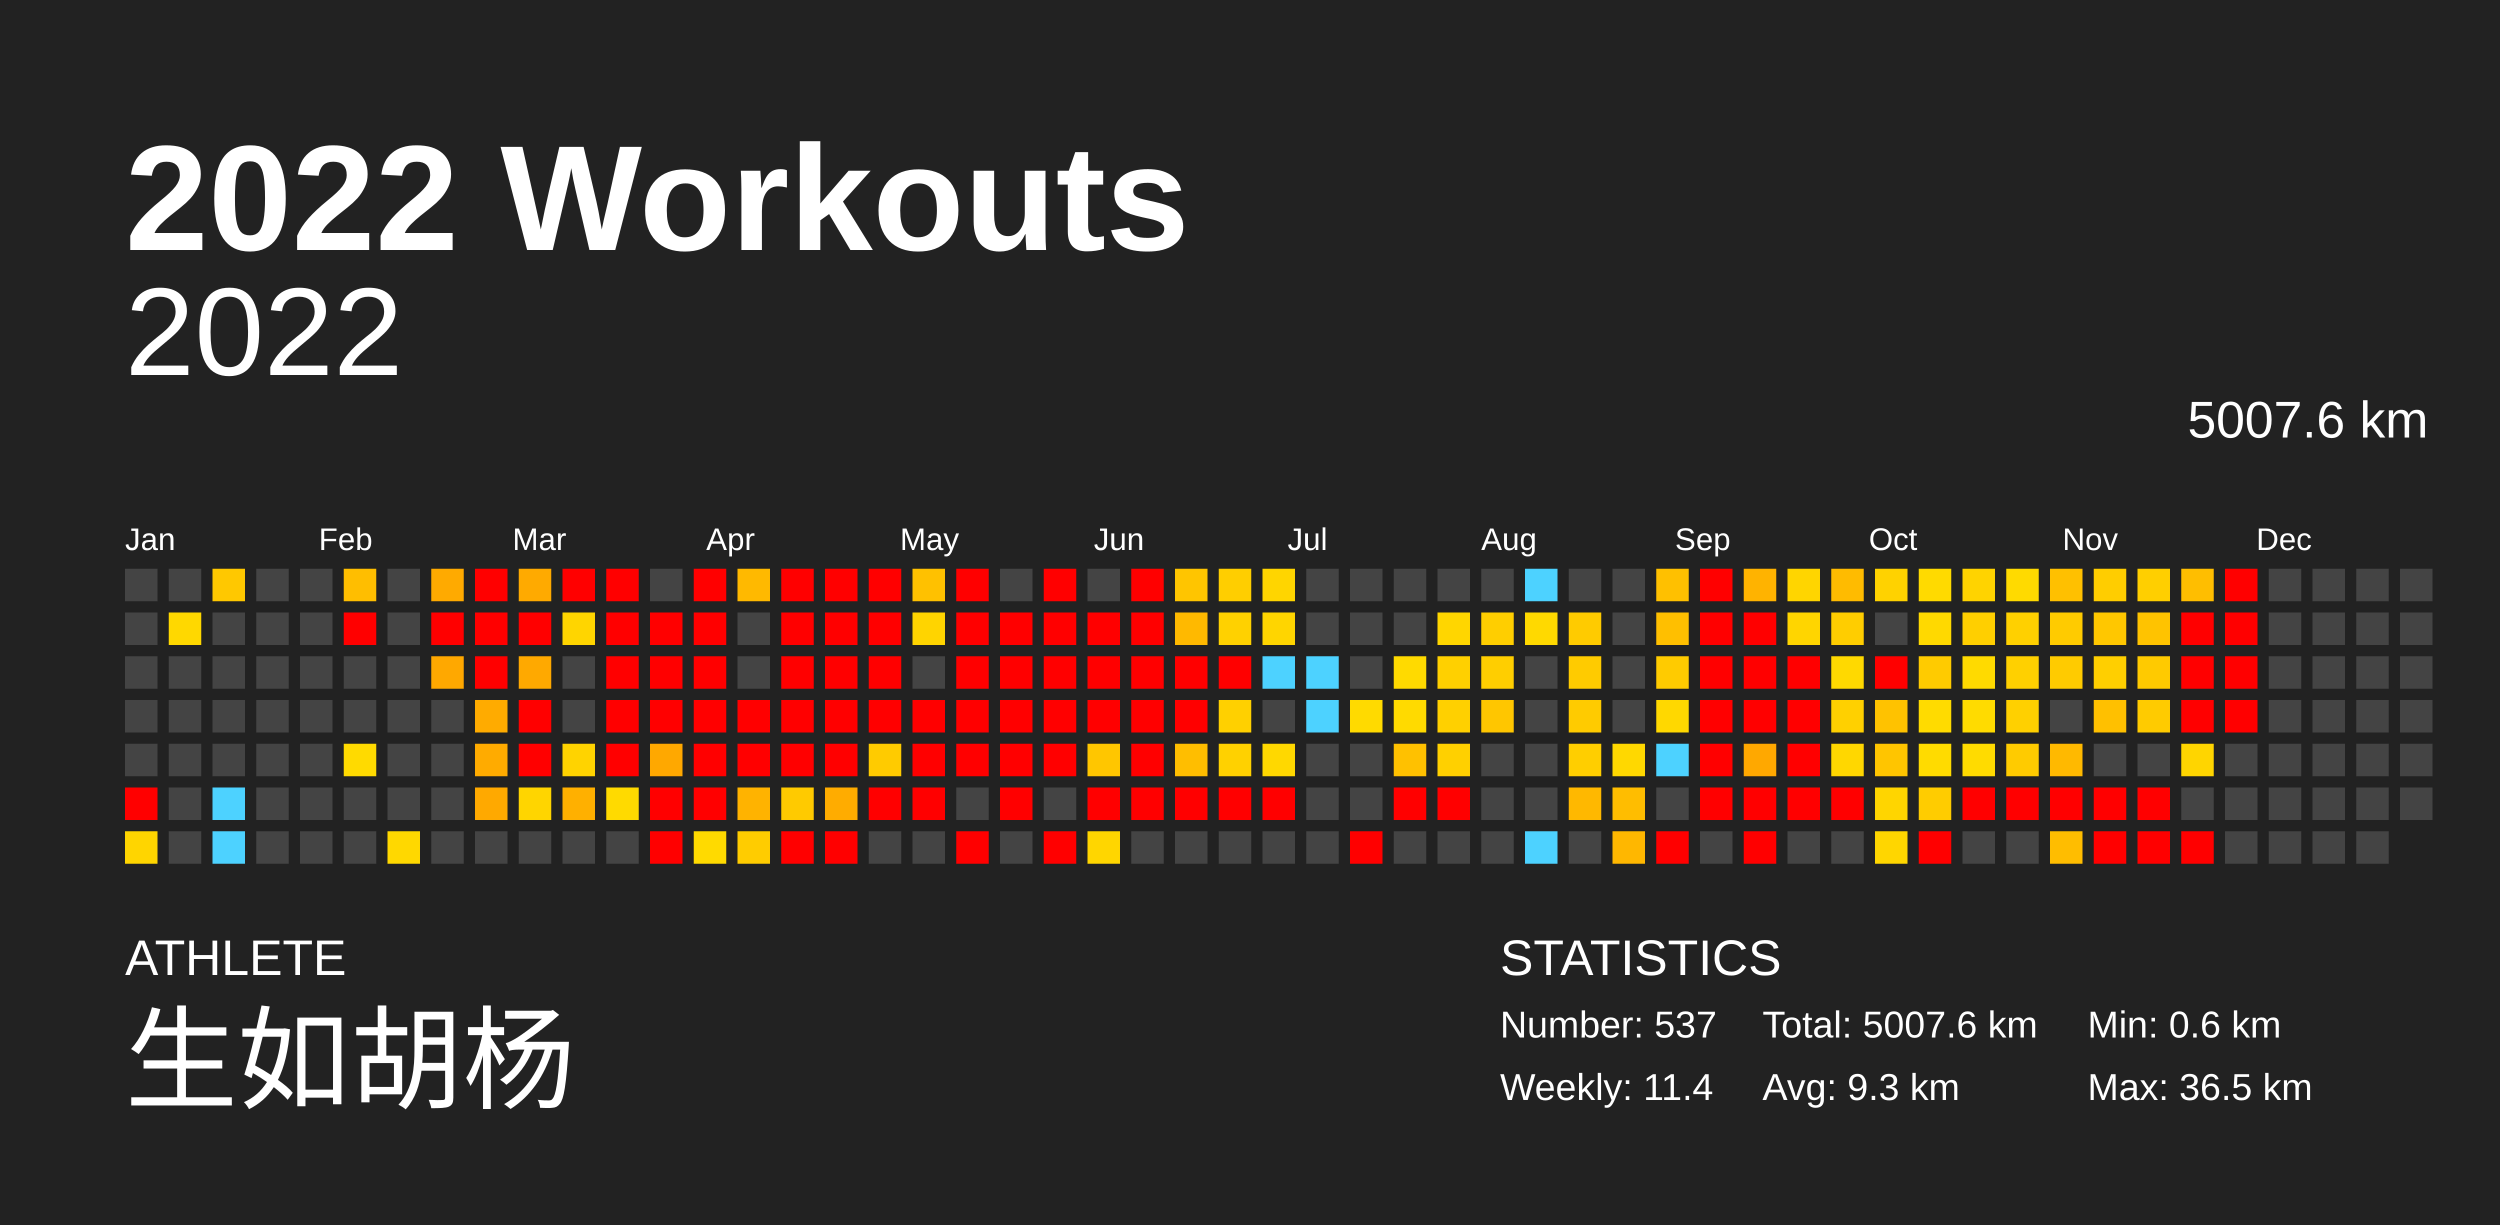
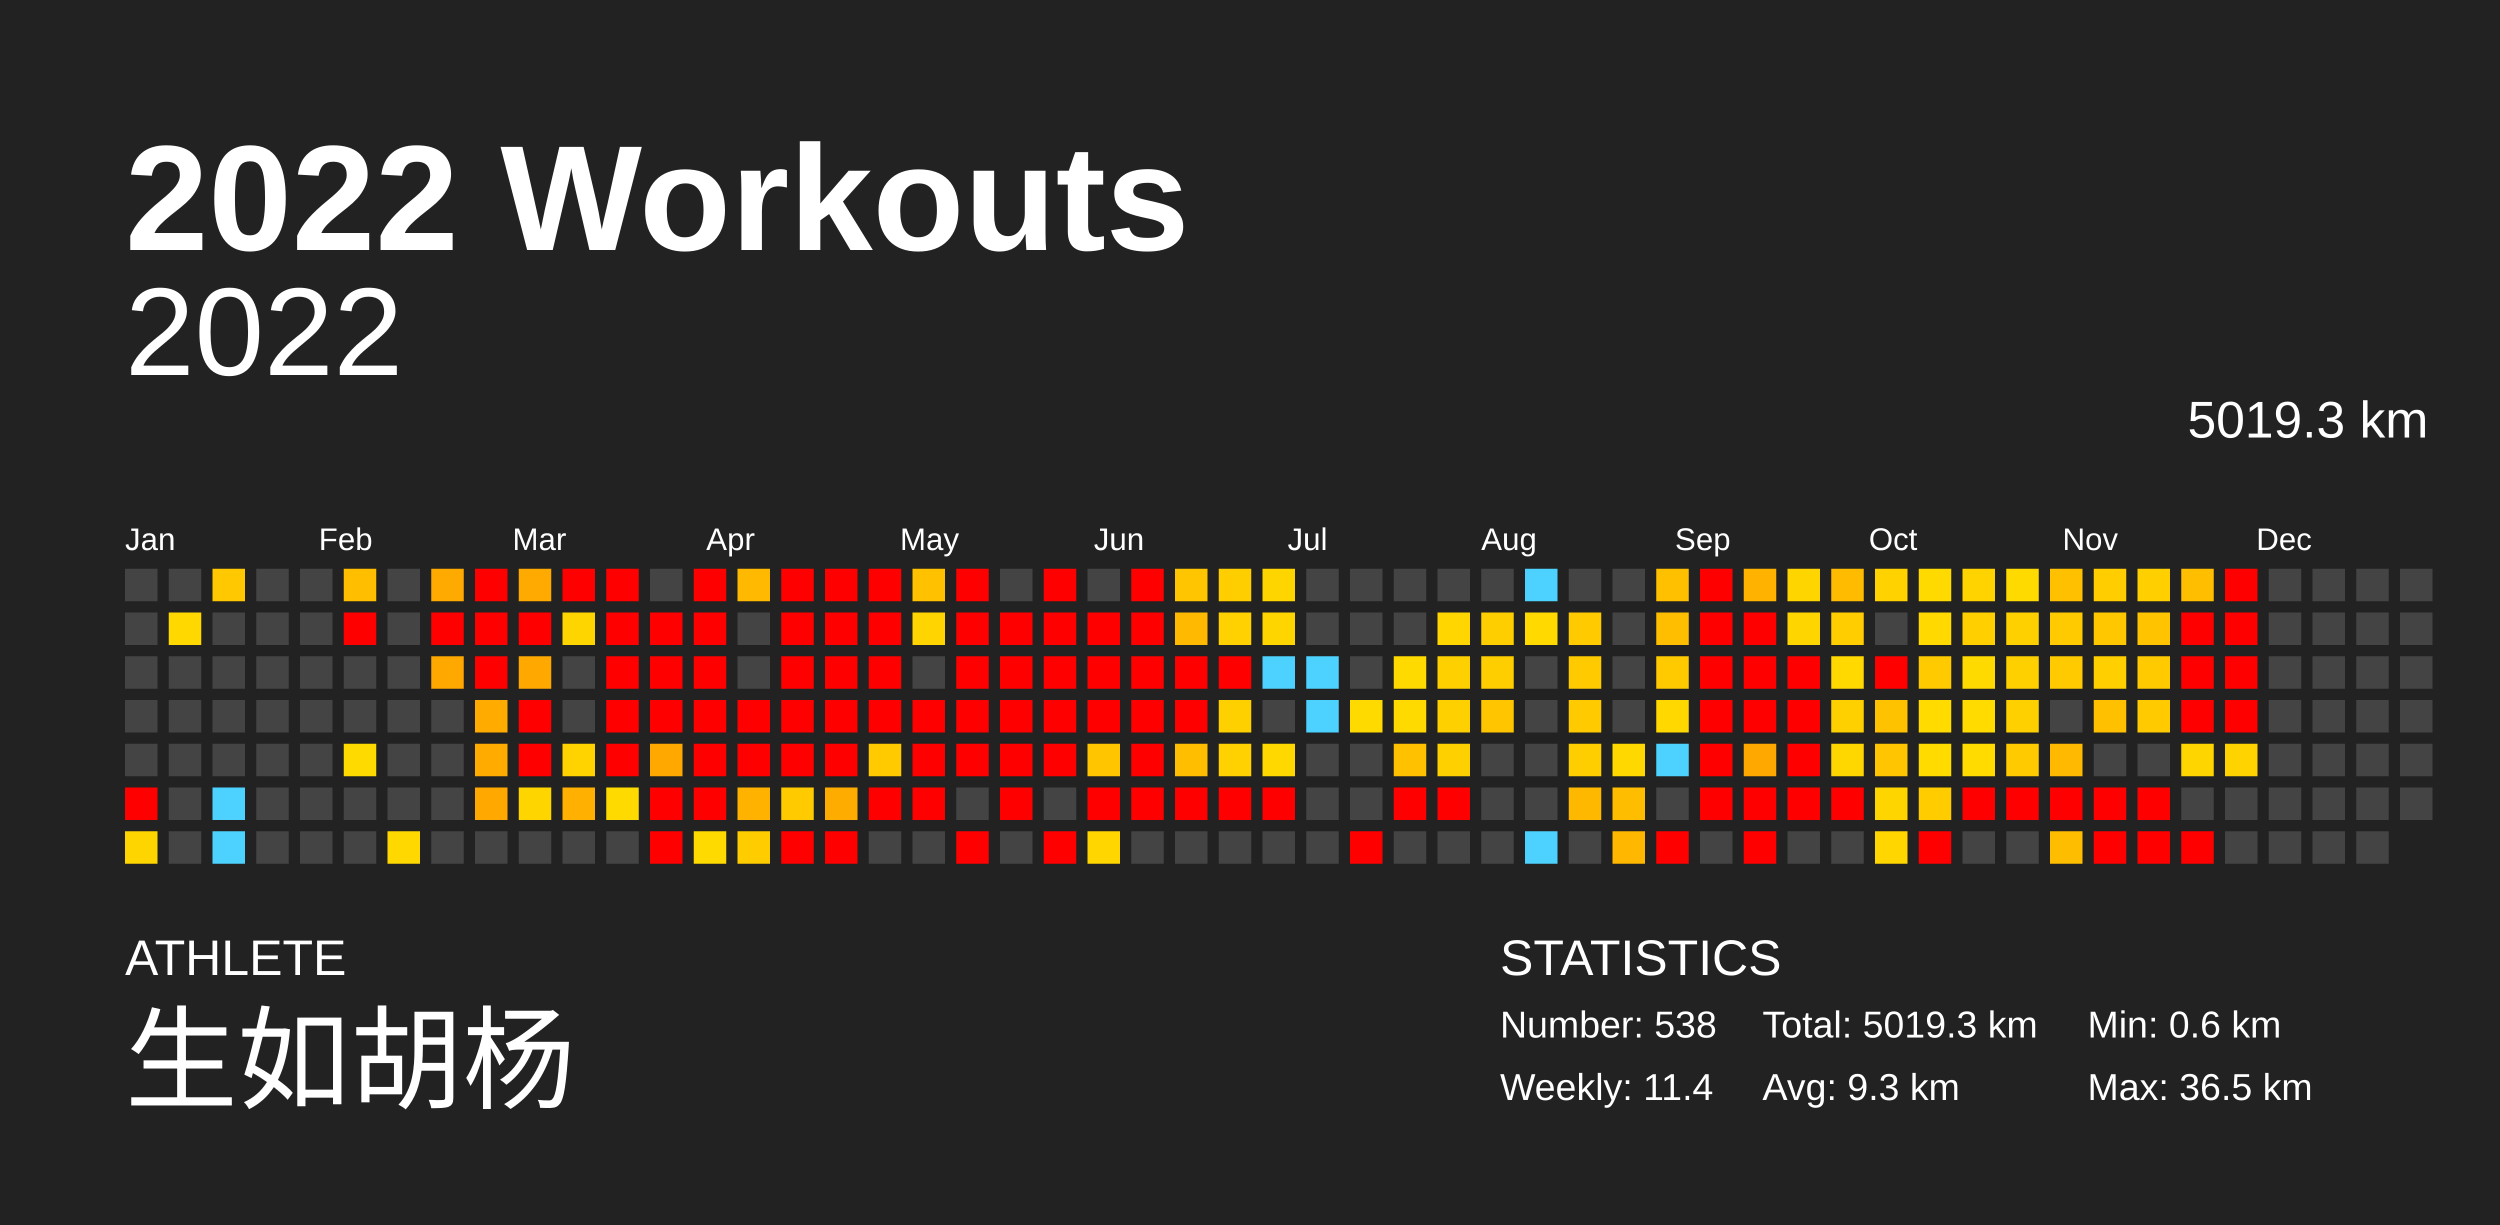
<svg xmlns="http://www.w3.org/2000/svg" baseProfile="full" height="98mm" version="1.1" viewBox="0,0,200,98" width="200mm">
  <defs />
  <rect fill="#222222" height="98" width="200" x="0" y="0" />
  <text fill="#FFFFFF" style="font-size:12px; font-family:Arial; font-weight:bold;" x="10" y="20">2022 Workouts</text>
  <text fill="#FFFFFF" style="font-size:4px; font-family:Arial" x="10" y="78">ATHLETE</text>
  <text fill="#FFFFFF" style="font-size:9px; font-family:Arial" x="10" y="88">生如胡杨</text>
  <text fill="#FFFFFF" style="font-size:4px; font-family:Arial" x="120" y="78">STATISTICS</text>
-   <text fill="#FFFFFF" style="font-size:3px; font-family:Arial" x="120" y="83">Number: 537</text>
+   <text fill="#FFFFFF" style="font-size:3px; font-family:Arial" x="120" y="83">Number: 538</text>
  <text fill="#FFFFFF" style="font-size:3px; font-family:Arial" x="120" y="88">Weekly: 11.4</text>
-   <text fill="#FFFFFF" style="font-size:3px; font-family:Arial" x="141" y="83">Total: 5007.6 km</text>
+   <text fill="#FFFFFF" style="font-size:3px; font-family:Arial" x="141" y="83">Total: 5019.3 km</text>
  <text fill="#FFFFFF" style="font-size:3px; font-family:Arial" x="141" y="88">Avg: 9.3 km</text>
  <text fill="#FFFFFF" style="font-size:3px; font-family:Arial" x="167" y="83">Min: 0.6 km</text>
  <text fill="#FFFFFF" style="font-size:3px; font-family:Arial" x="167" y="88">Max: 36.5 km</text>
  <text alignment-baseline="hanging" fill="#FFFFFF" style="font-size:10.0px; font-family:Arial;" x="10" y="30">2022</text>
-   <text alignment-baseline="hanging" fill="#FFFFFF" style="font-size:4.125px; font-family:Arial;" x="175" y="35">5007.6 km</text>
+   <text alignment-baseline="hanging" fill="#FFFFFF" style="font-size:4.125px; font-family:Arial;" x="175" y="35">5019.3 km</text>
  <text fill="#FFFFFF" style="font-size:2.5px; font-family:Arial" x="10.0" y="44">Jan</text>
  <text fill="#FFFFFF" style="font-size:2.5px; font-family:Arial" x="25.5" y="44">Feb</text>
  <text fill="#FFFFFF" style="font-size:2.5px; font-family:Arial" x="41.0" y="44">Mar</text>
  <text fill="#FFFFFF" style="font-size:2.5px; font-family:Arial" x="56.5" y="44">Apr</text>
  <text fill="#FFFFFF" style="font-size:2.5px; font-family:Arial" x="72.0" y="44">May</text>
  <text fill="#FFFFFF" style="font-size:2.5px; font-family:Arial" x="87.5" y="44">Jun</text>
  <text fill="#FFFFFF" style="font-size:2.5px; font-family:Arial" x="103.0" y="44">Jul</text>
  <text fill="#FFFFFF" style="font-size:2.5px; font-family:Arial" x="118.5" y="44">Aug</text>
  <text fill="#FFFFFF" style="font-size:2.5px; font-family:Arial" x="134.0" y="44">Sep</text>
  <text fill="#FFFFFF" style="font-size:2.5px; font-family:Arial" x="149.5" y="44">Oct</text>
  <text fill="#FFFFFF" style="font-size:2.5px; font-family:Arial" x="165.0" y="44">Nov</text>
  <text fill="#FFFFFF" style="font-size:2.5px; font-family:Arial" x="180.5" y="44">Dec</text>
  <rect fill="#444444" height="2.6" width="2.6" x="10.0" y="45.5" />
  <rect fill="#444444" height="2.6" width="2.6" x="10.0" y="49.0" />
  <rect fill="#444444" height="2.6" width="2.6" x="10.0" y="52.5" />
  <rect fill="#444444" height="2.6" width="2.6" x="10.0" y="56.0" />
  <rect fill="#444444" height="2.6" width="2.6" x="10.0" y="59.5" />
  <rect fill="red" height="2.6" width="2.6" x="10.0" y="63.0" />
  <rect fill="#ffd500" height="2.6" width="2.6" x="10.0" y="66.5" />
  <rect fill="#444444" height="2.6" width="2.6" x="13.5" y="45.5" />
  <rect fill="#ffd800" height="2.6" width="2.6" x="13.5" y="49.0" />
  <rect fill="#444444" height="2.6" width="2.6" x="13.5" y="52.5" />
  <rect fill="#444444" height="2.6" width="2.6" x="13.5" y="56.0" />
  <rect fill="#444444" height="2.6" width="2.6" x="13.5" y="59.5" />
  <rect fill="#444444" height="2.6" width="2.6" x="13.5" y="63.0" />
  <rect fill="#444444" height="2.6" width="2.6" x="13.5" y="66.5" />
  <rect fill="#ffc800" height="2.6" width="2.6" x="17.0" y="45.5" />
  <rect fill="#444444" height="2.6" width="2.6" x="17.0" y="49.0" />
  <rect fill="#444444" height="2.6" width="2.6" x="17.0" y="52.5" />
  <rect fill="#444444" height="2.6" width="2.6" x="17.0" y="56.0" />
  <rect fill="#444444" height="2.6" width="2.6" x="17.0" y="59.5" />
  <rect fill="#4dd2ff" height="2.6" width="2.6" x="17.0" y="63.0" />
  <rect fill="#4dd2ff" height="2.6" width="2.6" x="17.0" y="66.5" />
  <rect fill="#444444" height="2.6" width="2.6" x="20.5" y="45.5" />
  <rect fill="#444444" height="2.6" width="2.6" x="20.5" y="49.0" />
  <rect fill="#444444" height="2.6" width="2.6" x="20.5" y="52.5" />
  <rect fill="#444444" height="2.6" width="2.6" x="20.5" y="56.0" />
  <rect fill="#444444" height="2.6" width="2.6" x="20.5" y="59.5" />
  <rect fill="#444444" height="2.6" width="2.6" x="20.5" y="63.0" />
  <rect fill="#444444" height="2.6" width="2.6" x="20.5" y="66.5" />
  <rect fill="#444444" height="2.6" width="2.6" x="24.0" y="45.5" />
  <rect fill="#444444" height="2.6" width="2.6" x="24.0" y="49.0" />
  <rect fill="#444444" height="2.6" width="2.6" x="24.0" y="52.5" />
  <rect fill="#444444" height="2.6" width="2.6" x="24.0" y="56.0" />
  <rect fill="#444444" height="2.6" width="2.6" x="24.0" y="59.5" />
  <rect fill="#444444" height="2.6" width="2.6" x="24.0" y="63.0" />
  <rect fill="#444444" height="2.6" width="2.6" x="24.0" y="66.5" />
  <rect fill="#ffbe00" height="2.6" width="2.6" x="27.5" y="45.5" />
  <rect fill="red" height="2.6" width="2.6" x="27.5" y="49.0" />
  <rect fill="#444444" height="2.6" width="2.6" x="27.5" y="52.5" />
  <rect fill="#444444" height="2.6" width="2.6" x="27.5" y="56.0" />
  <rect fill="#ffda00" height="2.6" width="2.6" x="27.5" y="59.5" />
  <rect fill="#444444" height="2.6" width="2.6" x="27.5" y="63.0" />
  <rect fill="#444444" height="2.6" width="2.6" x="27.5" y="66.5" />
  <rect fill="#444444" height="2.6" width="2.6" x="31.0" y="45.5" />
  <rect fill="#444444" height="2.6" width="2.6" x="31.0" y="49.0" />
  <rect fill="#444444" height="2.6" width="2.6" x="31.0" y="52.5" />
  <rect fill="#444444" height="2.6" width="2.6" x="31.0" y="56.0" />
  <rect fill="#444444" height="2.6" width="2.6" x="31.0" y="59.5" />
  <rect fill="#444444" height="2.6" width="2.6" x="31.0" y="63.0" />
  <rect fill="#ffd800" height="2.6" width="2.6" x="31.0" y="66.5" />
  <rect fill="#ffaa00" height="2.6" width="2.6" x="34.5" y="45.5" />
  <rect fill="red" height="2.6" width="2.6" x="34.5" y="49.0" />
  <rect fill="#ffa800" height="2.6" width="2.6" x="34.5" y="52.5" />
  <rect fill="#444444" height="2.6" width="2.6" x="34.5" y="56.0" />
  <rect fill="#444444" height="2.6" width="2.6" x="34.5" y="59.5" />
  <rect fill="#444444" height="2.6" width="2.6" x="34.5" y="63.0" />
  <rect fill="#444444" height="2.6" width="2.6" x="34.5" y="66.5" />
  <rect fill="red" height="2.6" width="2.6" x="38.0" y="45.5" />
  <rect fill="red" height="2.6" width="2.6" x="38.0" y="49.0" />
  <rect fill="red" height="2.6" width="2.6" x="38.0" y="52.5" />
  <rect fill="#ffab00" height="2.6" width="2.6" x="38.0" y="56.0" />
  <rect fill="#ffab00" height="2.6" width="2.6" x="38.0" y="59.5" />
  <rect fill="#ffa900" height="2.6" width="2.6" x="38.0" y="63.0" />
  <rect fill="#444444" height="2.6" width="2.6" x="38.0" y="66.5" />
  <rect fill="#ffaa00" height="2.6" width="2.6" x="41.5" y="45.5" />
  <rect fill="red" height="2.6" width="2.6" x="41.5" y="49.0" />
  <rect fill="#ffa900" height="2.6" width="2.6" x="41.5" y="52.5" />
  <rect fill="red" height="2.6" width="2.6" x="41.5" y="56.0" />
  <rect fill="red" height="2.6" width="2.6" x="41.5" y="59.5" />
  <rect fill="#ffd500" height="2.6" width="2.6" x="41.5" y="63.0" />
  <rect fill="#444444" height="2.6" width="2.6" x="41.5" y="66.5" />
  <rect fill="red" height="2.6" width="2.6" x="45.0" y="45.5" />
  <rect fill="#ffd500" height="2.6" width="2.6" x="45.0" y="49.0" />
  <rect fill="#444444" height="2.6" width="2.6" x="45.0" y="52.5" />
  <rect fill="#444444" height="2.6" width="2.6" x="45.0" y="56.0" />
  <rect fill="#ffd300" height="2.6" width="2.6" x="45.0" y="59.5" />
  <rect fill="#ffb000" height="2.6" width="2.6" x="45.0" y="63.0" />
  <rect fill="#444444" height="2.6" width="2.6" x="45.0" y="66.5" />
  <rect fill="red" height="2.6" width="2.6" x="48.5" y="45.5" />
  <rect fill="red" height="2.6" width="2.6" x="48.5" y="49.0" />
  <rect fill="red" height="2.6" width="2.6" x="48.5" y="52.5" />
  <rect fill="red" height="2.6" width="2.6" x="48.5" y="56.0" />
  <rect fill="red" height="2.6" width="2.6" x="48.5" y="59.5" />
  <rect fill="#ffda00" height="2.6" width="2.6" x="48.5" y="63.0" />
  <rect fill="#444444" height="2.6" width="2.6" x="48.5" y="66.5" />
  <rect fill="#444444" height="2.6" width="2.6" x="52.0" y="45.5" />
  <rect fill="red" height="2.6" width="2.6" x="52.0" y="49.0" />
  <rect fill="red" height="2.6" width="2.6" x="52.0" y="52.5" />
  <rect fill="red" height="2.6" width="2.6" x="52.0" y="56.0" />
  <rect fill="#ffa800" height="2.6" width="2.6" x="52.0" y="59.5" />
  <rect fill="red" height="2.6" width="2.6" x="52.0" y="63.0" />
  <rect fill="red" height="2.6" width="2.6" x="52.0" y="66.5" />
  <rect fill="red" height="2.6" width="2.6" x="55.5" y="45.5" />
  <rect fill="red" height="2.6" width="2.6" x="55.5" y="49.0" />
  <rect fill="red" height="2.6" width="2.6" x="55.5" y="52.5" />
  <rect fill="red" height="2.6" width="2.6" x="55.5" y="56.0" />
  <rect fill="red" height="2.6" width="2.6" x="55.5" y="59.5" />
  <rect fill="red" height="2.6" width="2.6" x="55.5" y="63.0" />
  <rect fill="#ffda00" height="2.6" width="2.6" x="55.5" y="66.5" />
  <rect fill="#ffb900" height="2.6" width="2.6" x="59.0" y="45.5" />
  <rect fill="#444444" height="2.6" width="2.6" x="59.0" y="49.0" />
  <rect fill="#444444" height="2.6" width="2.6" x="59.0" y="52.5" />
  <rect fill="red" height="2.6" width="2.6" x="59.0" y="56.0" />
  <rect fill="red" height="2.6" width="2.6" x="59.0" y="59.5" />
  <rect fill="#ffb300" height="2.6" width="2.6" x="59.0" y="63.0" />
  <rect fill="#ffcc00" height="2.6" width="2.6" x="59.0" y="66.5" />
  <rect fill="red" height="2.6" width="2.6" x="62.5" y="45.5" />
  <rect fill="red" height="2.6" width="2.6" x="62.5" y="49.0" />
  <rect fill="red" height="2.6" width="2.6" x="62.5" y="52.5" />
  <rect fill="red" height="2.6" width="2.6" x="62.5" y="56.0" />
  <rect fill="red" height="2.6" width="2.6" x="62.5" y="59.5" />
  <rect fill="#ffca00" height="2.6" width="2.6" x="62.5" y="63.0" />
  <rect fill="red" height="2.6" width="2.6" x="62.5" y="66.5" />
  <rect fill="red" height="2.6" width="2.6" x="66.0" y="45.5" />
  <rect fill="red" height="2.6" width="2.6" x="66.0" y="49.0" />
  <rect fill="red" height="2.6" width="2.6" x="66.0" y="52.5" />
  <rect fill="red" height="2.6" width="2.6" x="66.0" y="56.0" />
  <rect fill="red" height="2.6" width="2.6" x="66.0" y="59.5" />
  <rect fill="#ffac00" height="2.6" width="2.6" x="66.0" y="63.0" />
  <rect fill="red" height="2.6" width="2.6" x="66.0" y="66.5" />
  <rect fill="red" height="2.6" width="2.6" x="69.5" y="45.5" />
  <rect fill="red" height="2.6" width="2.6" x="69.5" y="49.0" />
  <rect fill="red" height="2.6" width="2.6" x="69.5" y="52.5" />
  <rect fill="red" height="2.6" width="2.6" x="69.5" y="56.0" />
  <rect fill="#ffcb00" height="2.6" width="2.6" x="69.5" y="59.5" />
  <rect fill="red" height="2.6" width="2.6" x="69.5" y="63.0" />
  <rect fill="#444444" height="2.6" width="2.6" x="69.5" y="66.5" />
  <rect fill="#ffc100" height="2.6" width="2.6" x="73.0" y="45.5" />
  <rect fill="#ffd400" height="2.6" width="2.6" x="73.0" y="49.0" />
  <rect fill="#444444" height="2.6" width="2.6" x="73.0" y="52.5" />
  <rect fill="red" height="2.6" width="2.6" x="73.0" y="56.0" />
  <rect fill="red" height="2.6" width="2.6" x="73.0" y="59.5" />
  <rect fill="red" height="2.6" width="2.6" x="73.0" y="63.0" />
  <rect fill="#444444" height="2.6" width="2.6" x="73.0" y="66.5" />
  <rect fill="red" height="2.6" width="2.6" x="76.5" y="45.5" />
  <rect fill="red" height="2.6" width="2.6" x="76.5" y="49.0" />
  <rect fill="red" height="2.6" width="2.6" x="76.5" y="52.5" />
  <rect fill="red" height="2.6" width="2.6" x="76.5" y="56.0" />
  <rect fill="red" height="2.6" width="2.6" x="76.5" y="59.5" />
  <rect fill="#444444" height="2.6" width="2.6" x="76.5" y="63.0" />
  <rect fill="red" height="2.6" width="2.6" x="76.5" y="66.5" />
  <rect fill="#444444" height="2.6" width="2.6" x="80.0" y="45.5" />
  <rect fill="red" height="2.6" width="2.6" x="80.0" y="49.0" />
  <rect fill="red" height="2.6" width="2.6" x="80.0" y="52.5" />
  <rect fill="red" height="2.6" width="2.6" x="80.0" y="56.0" />
  <rect fill="red" height="2.6" width="2.6" x="80.0" y="59.5" />
  <rect fill="red" height="2.6" width="2.6" x="80.0" y="63.0" />
  <rect fill="#444444" height="2.6" width="2.6" x="80.0" y="66.5" />
  <rect fill="red" height="2.6" width="2.6" x="83.5" y="45.5" />
  <rect fill="red" height="2.6" width="2.6" x="83.5" y="49.0" />
  <rect fill="red" height="2.6" width="2.6" x="83.5" y="52.5" />
  <rect fill="red" height="2.6" width="2.6" x="83.5" y="56.0" />
  <rect fill="red" height="2.6" width="2.6" x="83.5" y="59.5" />
  <rect fill="#444444" height="2.6" width="2.6" x="83.5" y="63.0" />
  <rect fill="red" height="2.6" width="2.6" x="83.5" y="66.5" />
  <rect fill="#444444" height="2.6" width="2.6" x="87.0" y="45.5" />
  <rect fill="red" height="2.6" width="2.6" x="87.0" y="49.0" />
  <rect fill="red" height="2.6" width="2.6" x="87.0" y="52.5" />
  <rect fill="red" height="2.6" width="2.6" x="87.0" y="56.0" />
  <rect fill="#ffc600" height="2.6" width="2.6" x="87.0" y="59.5" />
  <rect fill="red" height="2.6" width="2.6" x="87.0" y="63.0" />
  <rect fill="#ffd600" height="2.6" width="2.6" x="87.0" y="66.5" />
  <rect fill="red" height="2.6" width="2.6" x="90.5" y="45.5" />
  <rect fill="red" height="2.6" width="2.6" x="90.5" y="49.0" />
  <rect fill="red" height="2.6" width="2.6" x="90.5" y="52.5" />
  <rect fill="red" height="2.6" width="2.6" x="90.5" y="56.0" />
  <rect fill="red" height="2.6" width="2.6" x="90.5" y="59.5" />
  <rect fill="red" height="2.6" width="2.6" x="90.5" y="63.0" />
  <rect fill="#444444" height="2.6" width="2.6" x="90.5" y="66.5" />
  <rect fill="#ffc500" height="2.6" width="2.6" x="94.0" y="45.5" />
  <rect fill="#ffb900" height="2.6" width="2.6" x="94.0" y="49.0" />
  <rect fill="red" height="2.6" width="2.6" x="94.0" y="52.5" />
  <rect fill="red" height="2.6" width="2.6" x="94.0" y="56.0" />
  <rect fill="#ffbe00" height="2.6" width="2.6" x="94.0" y="59.5" />
  <rect fill="red" height="2.6" width="2.6" x="94.0" y="63.0" />
  <rect fill="#444444" height="2.6" width="2.6" x="94.0" y="66.5" />
  <rect fill="#ffce00" height="2.6" width="2.6" x="97.5" y="45.5" />
  <rect fill="#ffd100" height="2.6" width="2.6" x="97.5" y="49.0" />
  <rect fill="red" height="2.6" width="2.6" x="97.5" y="52.5" />
  <rect fill="#ffd000" height="2.6" width="2.6" x="97.5" y="56.0" />
  <rect fill="#ffd100" height="2.6" width="2.6" x="97.5" y="59.5" />
  <rect fill="red" height="2.6" width="2.6" x="97.5" y="63.0" />
  <rect fill="#444444" height="2.6" width="2.6" x="97.5" y="66.5" />
  <rect fill="#ffd500" height="2.6" width="2.6" x="101.0" y="45.5" />
  <rect fill="#ffd500" height="2.6" width="2.6" x="101.0" y="49.0" />
  <rect fill="#4dd2ff" height="2.6" width="2.6" x="101.0" y="52.5" />
  <rect fill="#444444" height="2.6" width="2.6" x="101.0" y="56.0" />
  <rect fill="#ffd800" height="2.6" width="2.6" x="101.0" y="59.5" />
  <rect fill="red" height="2.6" width="2.6" x="101.0" y="63.0" />
  <rect fill="#444444" height="2.6" width="2.6" x="101.0" y="66.5" />
  <rect fill="#444444" height="2.6" width="2.6" x="104.5" y="45.5" />
  <rect fill="#444444" height="2.6" width="2.6" x="104.5" y="49.0" />
  <rect fill="#4dd2ff" height="2.6" width="2.6" x="104.5" y="52.5" />
  <rect fill="#4dd2ff" height="2.6" width="2.6" x="104.5" y="56.0" />
  <rect fill="#444444" height="2.6" width="2.6" x="104.5" y="59.5" />
  <rect fill="#444444" height="2.6" width="2.6" x="104.5" y="63.0" />
  <rect fill="#444444" height="2.6" width="2.6" x="104.5" y="66.5" />
  <rect fill="#444444" height="2.6" width="2.6" x="108.0" y="45.5" />
  <rect fill="#444444" height="2.6" width="2.6" x="108.0" y="49.0" />
  <rect fill="#444444" height="2.6" width="2.6" x="108.0" y="52.5" />
  <rect fill="#ffda00" height="2.6" width="2.6" x="108.0" y="56.0" />
  <rect fill="#444444" height="2.6" width="2.6" x="108.0" y="59.5" />
  <rect fill="#444444" height="2.6" width="2.6" x="108.0" y="63.0" />
  <rect fill="red" height="2.6" width="2.6" x="108.0" y="66.5" />
  <rect fill="#444444" height="2.6" width="2.6" x="111.5" y="45.5" />
  <rect fill="#444444" height="2.6" width="2.6" x="111.5" y="49.0" />
  <rect fill="#ffda00" height="2.6" width="2.6" x="111.5" y="52.5" />
  <rect fill="#ffda00" height="2.6" width="2.6" x="111.5" y="56.0" />
  <rect fill="#ffc100" height="2.6" width="2.6" x="111.5" y="59.5" />
  <rect fill="red" height="2.6" width="2.6" x="111.5" y="63.0" />
  <rect fill="#444444" height="2.6" width="2.6" x="111.5" y="66.5" />
  <rect fill="#444444" height="2.6" width="2.6" x="115.0" y="45.5" />
  <rect fill="#ffd600" height="2.6" width="2.6" x="115.0" y="49.0" />
  <rect fill="#ffd000" height="2.6" width="2.6" x="115.0" y="52.5" />
  <rect fill="#ffd000" height="2.6" width="2.6" x="115.0" y="56.0" />
  <rect fill="#ffd000" height="2.6" width="2.6" x="115.0" y="59.5" />
  <rect fill="red" height="2.6" width="2.6" x="115.0" y="63.0" />
  <rect fill="#444444" height="2.6" width="2.6" x="115.0" y="66.5" />
  <rect fill="#444444" height="2.6" width="2.6" x="118.5" y="45.5" />
  <rect fill="#ffce00" height="2.6" width="2.6" x="118.5" y="49.0" />
  <rect fill="#ffce00" height="2.6" width="2.6" x="118.5" y="52.5" />
  <rect fill="#ffc600" height="2.6" width="2.6" x="118.5" y="56.0" />
  <rect fill="#444444" height="2.6" width="2.6" x="118.5" y="59.5" />
  <rect fill="#444444" height="2.6" width="2.6" x="118.5" y="63.0" />
  <rect fill="#444444" height="2.6" width="2.6" x="118.5" y="66.5" />
  <rect fill="#4dd2ff" height="2.6" width="2.6" x="122.0" y="45.5" />
  <rect fill="#ffd900" height="2.6" width="2.6" x="122.0" y="49.0" />
  <rect fill="#444444" height="2.6" width="2.6" x="122.0" y="52.5" />
  <rect fill="#444444" height="2.6" width="2.6" x="122.0" y="56.0" />
  <rect fill="#444444" height="2.6" width="2.6" x="122.0" y="59.5" />
  <rect fill="#444444" height="2.6" width="2.6" x="122.0" y="63.0" />
  <rect fill="#4dd2ff" height="2.6" width="2.6" x="122.0" y="66.5" />
  <rect fill="#444444" height="2.6" width="2.6" x="125.5" y="45.5" />
  <rect fill="#ffcb00" height="2.6" width="2.6" x="125.5" y="49.0" />
  <rect fill="#ffcb00" height="2.6" width="2.6" x="125.5" y="52.5" />
  <rect fill="#ffcb00" height="2.6" width="2.6" x="125.5" y="56.0" />
  <rect fill="#ffce00" height="2.6" width="2.6" x="125.5" y="59.5" />
  <rect fill="#ffb800" height="2.6" width="2.6" x="125.5" y="63.0" />
  <rect fill="#444444" height="2.6" width="2.6" x="125.5" y="66.5" />
  <rect fill="#444444" height="2.6" width="2.6" x="129.0" y="45.5" />
  <rect fill="#444444" height="2.6" width="2.6" x="129.0" y="49.0" />
  <rect fill="#444444" height="2.6" width="2.6" x="129.0" y="52.5" />
  <rect fill="#444444" height="2.6" width="2.6" x="129.0" y="56.0" />
  <rect fill="#ffd800" height="2.6" width="2.6" x="129.0" y="59.5" />
  <rect fill="#ffbd00" height="2.6" width="2.6" x="129.0" y="63.0" />
  <rect fill="#ffb700" height="2.6" width="2.6" x="129.0" y="66.5" />
  <rect fill="#ffc000" height="2.6" width="2.6" x="132.5" y="45.5" />
  <rect fill="#ffbf00" height="2.6" width="2.6" x="132.5" y="49.0" />
  <rect fill="#ffcb00" height="2.6" width="2.6" x="132.5" y="52.5" />
  <rect fill="#ffd800" height="2.6" width="2.6" x="132.5" y="56.0" />
  <rect fill="#4dd2ff" height="2.6" width="2.6" x="132.5" y="59.5" />
  <rect fill="#444444" height="2.6" width="2.6" x="132.5" y="63.0" />
  <rect fill="red" height="2.6" width="2.6" x="132.5" y="66.5" />
  <rect fill="red" height="2.6" width="2.6" x="136.0" y="45.5" />
  <rect fill="red" height="2.6" width="2.6" x="136.0" y="49.0" />
  <rect fill="red" height="2.6" width="2.6" x="136.0" y="52.5" />
  <rect fill="red" height="2.6" width="2.6" x="136.0" y="56.0" />
  <rect fill="red" height="2.6" width="2.6" x="136.0" y="59.5" />
  <rect fill="red" height="2.6" width="2.6" x="136.0" y="63.0" />
  <rect fill="#444444" height="2.6" width="2.6" x="136.0" y="66.5" />
  <rect fill="#ffb300" height="2.6" width="2.6" x="139.5" y="45.5" />
  <rect fill="red" height="2.6" width="2.6" x="139.5" y="49.0" />
  <rect fill="red" height="2.6" width="2.6" x="139.5" y="52.5" />
  <rect fill="red" height="2.6" width="2.6" x="139.5" y="56.0" />
  <rect fill="#ffa800" height="2.6" width="2.6" x="139.5" y="59.5" />
  <rect fill="red" height="2.6" width="2.6" x="139.5" y="63.0" />
  <rect fill="red" height="2.6" width="2.6" x="139.5" y="66.5" />
  <rect fill="#ffd500" height="2.6" width="2.6" x="143.0" y="45.5" />
  <rect fill="#ffd500" height="2.6" width="2.6" x="143.0" y="49.0" />
  <rect fill="red" height="2.6" width="2.6" x="143.0" y="52.5" />
  <rect fill="red" height="2.6" width="2.6" x="143.0" y="56.0" />
  <rect fill="red" height="2.6" width="2.6" x="143.0" y="59.5" />
  <rect fill="red" height="2.6" width="2.6" x="143.0" y="63.0" />
  <rect fill="#444444" height="2.6" width="2.6" x="143.0" y="66.5" />
  <rect fill="#ffbb00" height="2.6" width="2.6" x="146.5" y="45.5" />
  <rect fill="#ffcd00" height="2.6" width="2.6" x="146.5" y="49.0" />
  <rect fill="#ffd900" height="2.6" width="2.6" x="146.5" y="52.5" />
  <rect fill="#ffd000" height="2.6" width="2.6" x="146.5" y="56.0" />
  <rect fill="#ffd700" height="2.6" width="2.6" x="146.5" y="59.5" />
  <rect fill="red" height="2.6" width="2.6" x="146.5" y="63.0" />
  <rect fill="#444444" height="2.6" width="2.6" x="146.5" y="66.5" />
  <rect fill="#ffd200" height="2.6" width="2.6" x="150.0" y="45.5" />
  <rect fill="#444444" height="2.6" width="2.6" x="150.0" y="49.0" />
  <rect fill="red" height="2.6" width="2.6" x="150.0" y="52.5" />
  <rect fill="#ffc200" height="2.6" width="2.6" x="150.0" y="56.0" />
  <rect fill="#ffc500" height="2.6" width="2.6" x="150.0" y="59.5" />
  <rect fill="#ffd500" height="2.6" width="2.6" x="150.0" y="63.0" />
  <rect fill="#ffd600" height="2.6" width="2.6" x="150.0" y="66.5" />
  <rect fill="#ffda00" height="2.6" width="2.6" x="153.5" y="45.5" />
  <rect fill="#ffd900" height="2.6" width="2.6" x="153.5" y="49.0" />
  <rect fill="#ffcb00" height="2.6" width="2.6" x="153.5" y="52.5" />
  <rect fill="#ffdb00" height="2.6" width="2.6" x="153.5" y="56.0" />
  <rect fill="#ffdb00" height="2.6" width="2.6" x="153.5" y="59.5" />
  <rect fill="#ffcc00" height="2.6" width="2.6" x="153.5" y="63.0" />
  <rect fill="red" height="2.6" width="2.6" x="153.5" y="66.5" />
  <rect fill="#ffd300" height="2.6" width="2.6" x="157.0" y="45.5" />
  <rect fill="#ffcf00" height="2.6" width="2.6" x="157.0" y="49.0" />
  <rect fill="#ffda00" height="2.6" width="2.6" x="157.0" y="52.5" />
  <rect fill="#ffdb00" height="2.6" width="2.6" x="157.0" y="56.0" />
  <rect fill="#ffdb00" height="2.6" width="2.6" x="157.0" y="59.5" />
  <rect fill="red" height="2.6" width="2.6" x="157.0" y="63.0" />
  <rect fill="#444444" height="2.6" width="2.6" x="157.0" y="66.5" />
  <rect fill="#ffda00" height="2.6" width="2.6" x="160.5" y="45.5" />
  <rect fill="#ffd000" height="2.6" width="2.6" x="160.5" y="49.0" />
  <rect fill="#ffd000" height="2.6" width="2.6" x="160.5" y="52.5" />
  <rect fill="#ffd000" height="2.6" width="2.6" x="160.5" y="56.0" />
  <rect fill="#ffcb00" height="2.6" width="2.6" x="160.5" y="59.5" />
  <rect fill="red" height="2.6" width="2.6" x="160.5" y="63.0" />
  <rect fill="#444444" height="2.6" width="2.6" x="160.5" y="66.5" />
  <rect fill="#ffc000" height="2.6" width="2.6" x="164.0" y="45.5" />
  <rect fill="#ffcb00" height="2.6" width="2.6" x="164.0" y="49.0" />
  <rect fill="#ffcb00" height="2.6" width="2.6" x="164.0" y="52.5" />
  <rect fill="#444444" height="2.6" width="2.6" x="164.0" y="56.0" />
  <rect fill="#ffb900" height="2.6" width="2.6" x="164.0" y="59.5" />
  <rect fill="red" height="2.6" width="2.6" x="164.0" y="63.0" />
  <rect fill="#ffbd00" height="2.6" width="2.6" x="164.0" y="66.5" />
  <rect fill="#ffcd00" height="2.6" width="2.6" x="167.5" y="45.5" />
  <rect fill="#ffc700" height="2.6" width="2.6" x="167.5" y="49.0" />
  <rect fill="#ffcf00" height="2.6" width="2.6" x="167.5" y="52.5" />
  <rect fill="#ffc000" height="2.6" width="2.6" x="167.5" y="56.0" />
  <rect fill="#444444" height="2.6" width="2.6" x="167.5" y="59.5" />
  <rect fill="red" height="2.6" width="2.6" x="167.5" y="63.0" />
  <rect fill="red" height="2.6" width="2.6" x="167.5" y="66.5" />
  <rect fill="#ffcf00" height="2.6" width="2.6" x="171.0" y="45.5" />
  <rect fill="#ffc300" height="2.6" width="2.6" x="171.0" y="49.0" />
  <rect fill="#ffca00" height="2.6" width="2.6" x="171.0" y="52.5" />
  <rect fill="#ffcb00" height="2.6" width="2.6" x="171.0" y="56.0" />
  <rect fill="#444444" height="2.6" width="2.6" x="171.0" y="59.5" />
  <rect fill="red" height="2.6" width="2.6" x="171.0" y="63.0" />
  <rect fill="red" height="2.6" width="2.6" x="171.0" y="66.5" />
  <rect fill="#ffbe00" height="2.6" width="2.6" x="174.5" y="45.5" />
  <rect fill="red" height="2.6" width="2.6" x="174.5" y="49.0" />
  <rect fill="red" height="2.6" width="2.6" x="174.5" y="52.5" />
  <rect fill="red" height="2.6" width="2.6" x="174.5" y="56.0" />
  <rect fill="#ffd500" height="2.6" width="2.6" x="174.5" y="59.5" />
  <rect fill="#444444" height="2.6" width="2.6" x="174.5" y="63.0" />
  <rect fill="red" height="2.6" width="2.6" x="174.5" y="66.5" />
  <rect fill="red" height="2.6" width="2.6" x="178.0" y="45.5" />
  <rect fill="red" height="2.6" width="2.6" x="178.0" y="49.0" />
  <rect fill="red" height="2.6" width="2.6" x="178.0" y="52.5" />
  <rect fill="red" height="2.6" width="2.6" x="178.0" y="56.0" />
-   <rect fill="#444444" height="2.6" width="2.6" x="178.0" y="59.5" />
+   <rect fill="#ffd300" height="2.6" width="2.6" x="178.0" y="59.5" />
  <rect fill="#444444" height="2.6" width="2.6" x="178.0" y="63.0" />
  <rect fill="#444444" height="2.6" width="2.6" x="178.0" y="66.5" />
  <rect fill="#444444" height="2.6" width="2.6" x="181.5" y="45.5" />
  <rect fill="#444444" height="2.6" width="2.6" x="181.5" y="49.0" />
  <rect fill="#444444" height="2.6" width="2.6" x="181.5" y="52.5" />
  <rect fill="#444444" height="2.6" width="2.6" x="181.5" y="56.0" />
  <rect fill="#444444" height="2.6" width="2.6" x="181.5" y="59.5" />
  <rect fill="#444444" height="2.6" width="2.6" x="181.5" y="63.0" />
  <rect fill="#444444" height="2.6" width="2.6" x="181.5" y="66.5" />
  <rect fill="#444444" height="2.6" width="2.6" x="185.0" y="45.5" />
  <rect fill="#444444" height="2.6" width="2.6" x="185.0" y="49.0" />
  <rect fill="#444444" height="2.6" width="2.6" x="185.0" y="52.5" />
  <rect fill="#444444" height="2.6" width="2.6" x="185.0" y="56.0" />
  <rect fill="#444444" height="2.6" width="2.6" x="185.0" y="59.5" />
  <rect fill="#444444" height="2.6" width="2.6" x="185.0" y="63.0" />
  <rect fill="#444444" height="2.6" width="2.6" x="185.0" y="66.5" />
  <rect fill="#444444" height="2.6" width="2.6" x="188.5" y="45.5" />
  <rect fill="#444444" height="2.6" width="2.6" x="188.5" y="49.0" />
  <rect fill="#444444" height="2.6" width="2.6" x="188.5" y="52.5" />
  <rect fill="#444444" height="2.6" width="2.6" x="188.5" y="56.0" />
  <rect fill="#444444" height="2.6" width="2.6" x="188.5" y="59.5" />
  <rect fill="#444444" height="2.6" width="2.6" x="188.5" y="63.0" />
  <rect fill="#444444" height="2.6" width="2.6" x="188.5" y="66.5" />
  <rect fill="#444444" height="2.6" width="2.6" x="192.0" y="45.5" />
  <rect fill="#444444" height="2.6" width="2.6" x="192.0" y="49.0" />
  <rect fill="#444444" height="2.6" width="2.6" x="192.0" y="52.5" />
  <rect fill="#444444" height="2.6" width="2.6" x="192.0" y="56.0" />
  <rect fill="#444444" height="2.6" width="2.6" x="192.0" y="59.5" />
  <rect fill="#444444" height="2.6" width="2.6" x="192.0" y="63.0" />
</svg>
